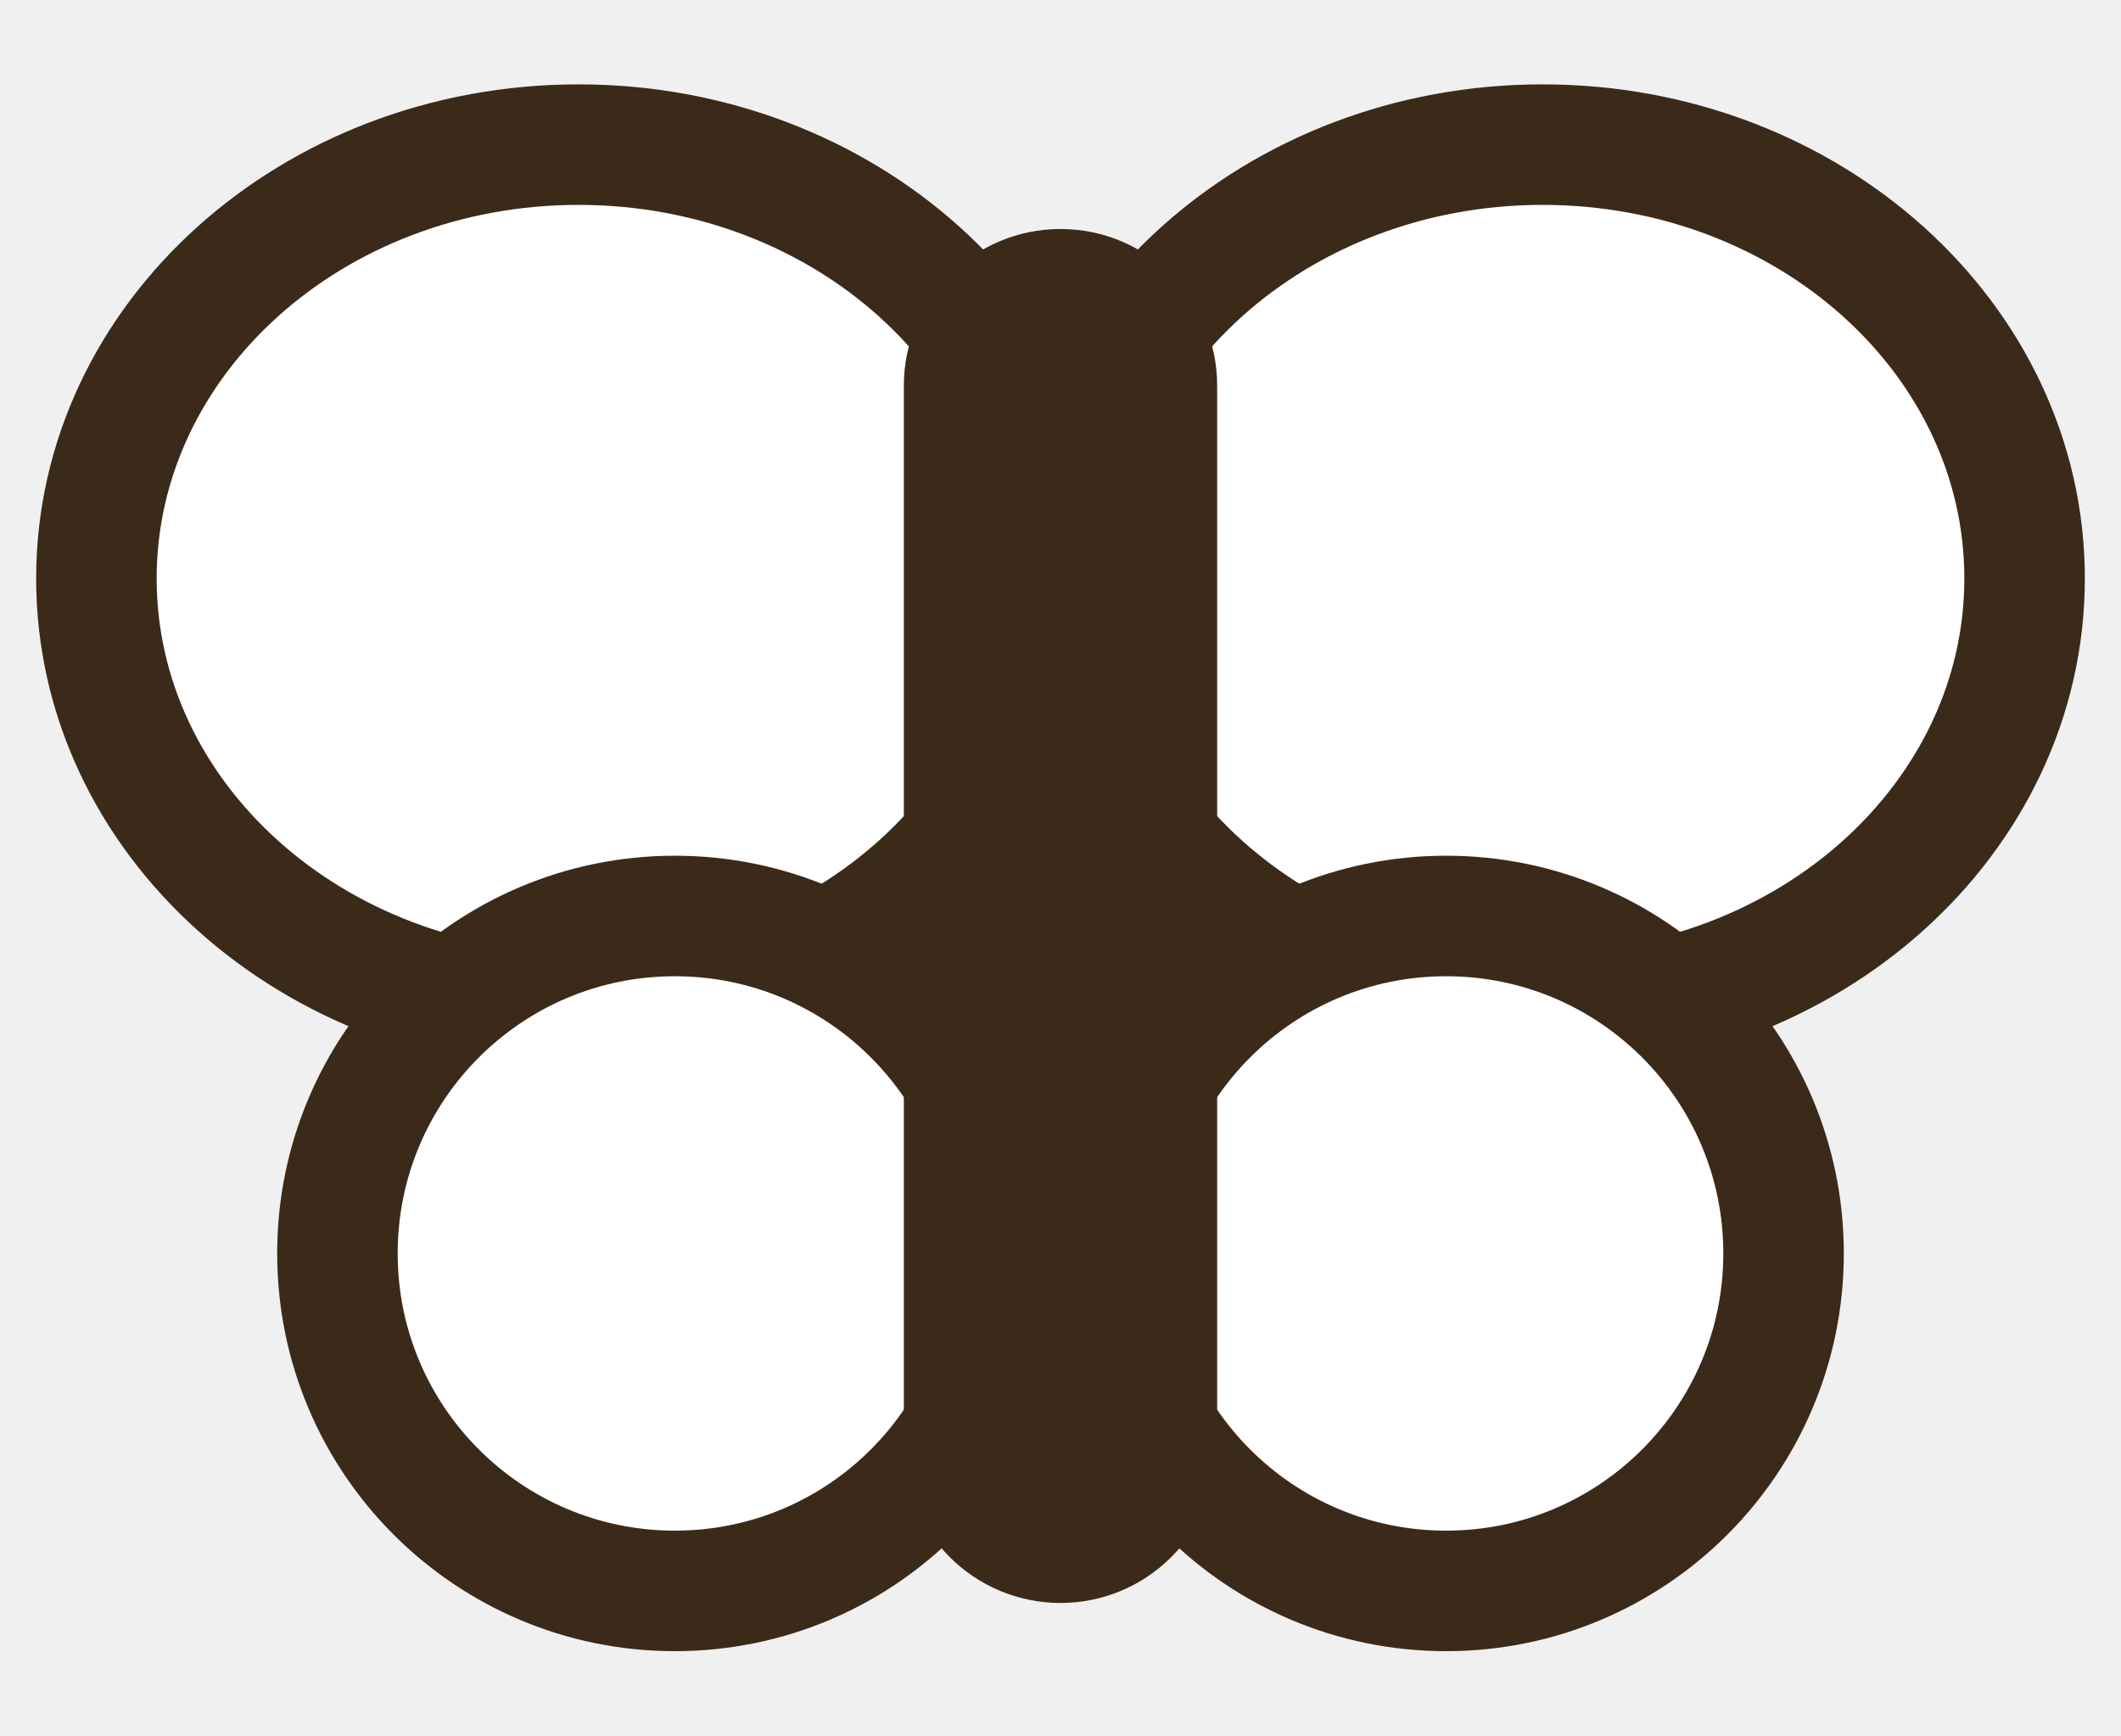
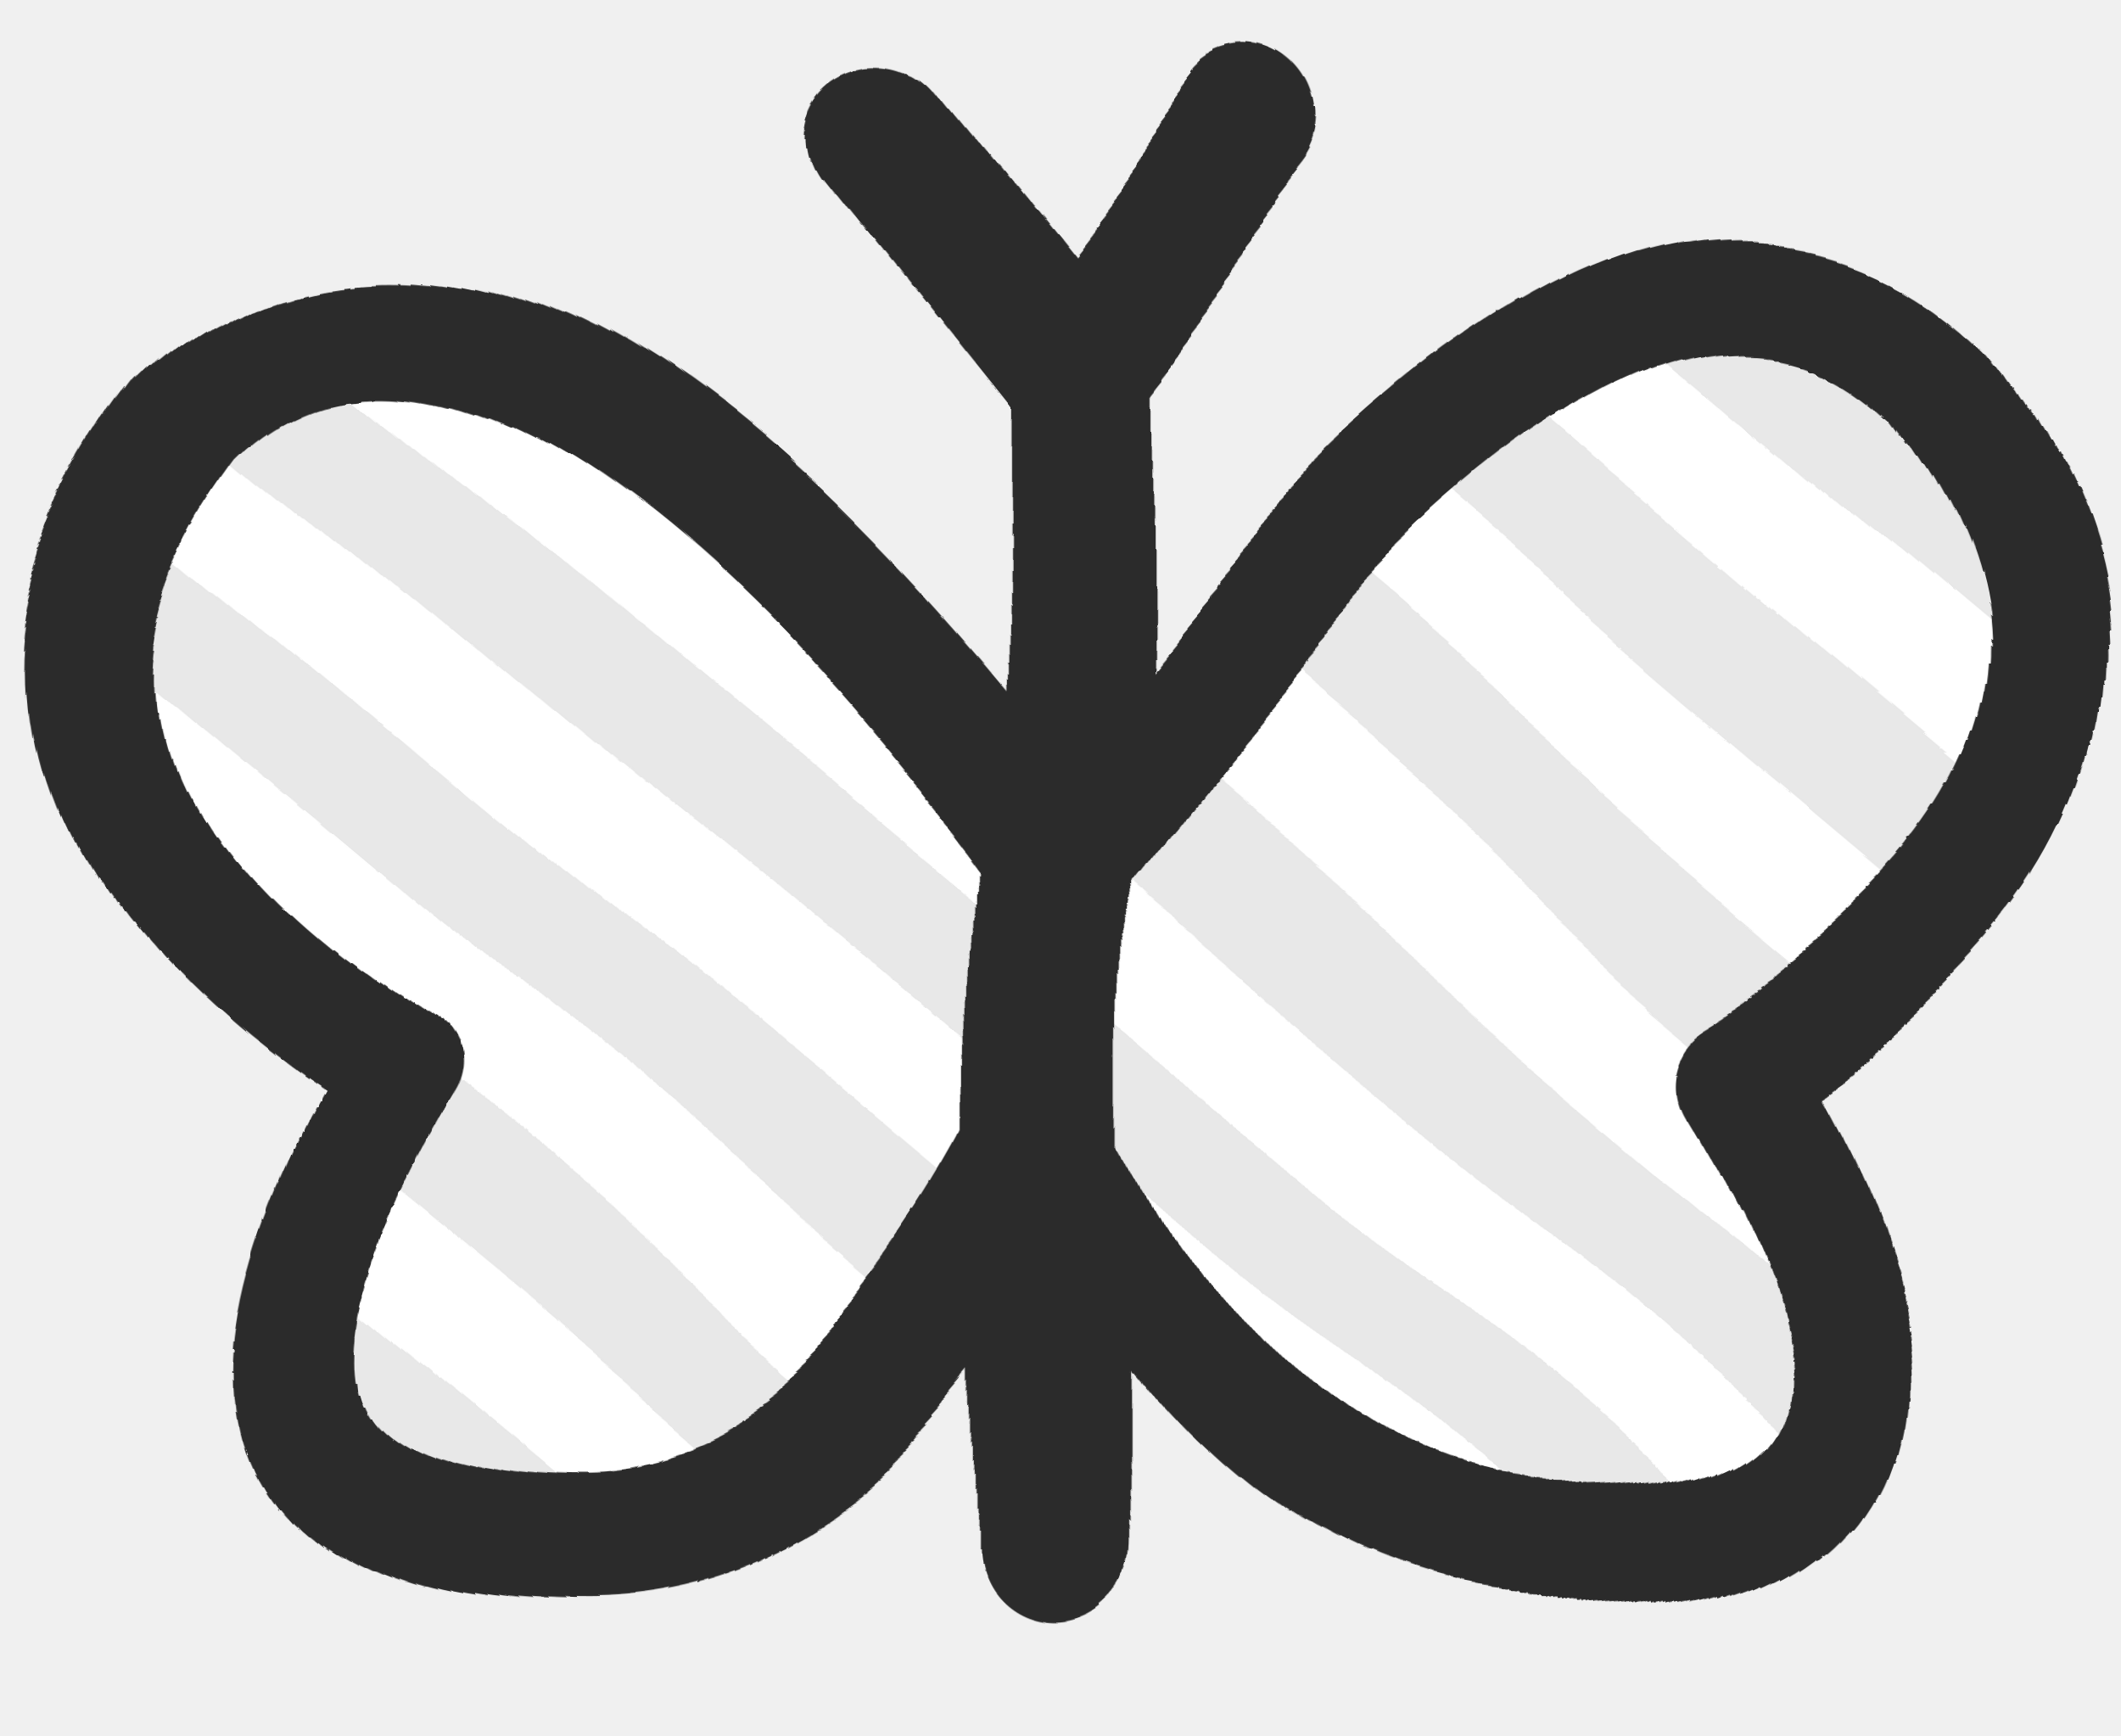
<svg xmlns="http://www.w3.org/2000/svg" width="44" height="36" viewBox="0 0 44 36">
-   <g stroke="#3b2a1a" stroke-width="2.5" stroke-linejoin="round">
-     <ellipse cx="12" cy="12" rx="10" ry="9" fill="#ffffff" />
-     <ellipse cx="32" cy="12" rx="10" ry="9" fill="#ffffff" />
-     <ellipse cx="14" cy="26" rx="7" ry="7" fill="#ffffff" />
-     <ellipse cx="30" cy="26" rx="7" ry="7" fill="#ffffff" />
-     <rect x="20" y="6" width="4" height="26" rx="2" fill="#3b2a1a" />
+   <defs>
+     <filter id="titrek" filterUnits="userSpaceOnUse" x="0" y="0" width="100%" height="100%">
+       <feTurbulence type="fractalNoise" baseFrequency="0.06" numOctaves="2" seed="25" result="g" />
+       <feDisplacementMap in="SourceGraphic" in2="g" scale="2.5" xChannelSelector="R" yChannelSelector="G" />
+     </filter>
+     <pattern id="kanat" width="5" height="5" patternUnits="userSpaceOnUse" patternTransform="rotate(40)">
+       <rect width="5" height="5" fill="#ffffff" />
+       <line x1="0" y1="2.5" x2="5" y2="2.5" stroke="#e8e8e8" stroke-width="2.5" stroke-linecap="round" />
+     </pattern>
+   </defs>
+   <g filter="url(#titrek)" stroke="#2b2b2b" stroke-width="2.5" stroke-linecap="round" stroke-linejoin="round">
+     <path d="M22 18 q-12 -16 -18 -10 q-6 8 4 14 q-6 10 4 10 q6 0 10 -8z M22 18 q12 -16 18 -10 q6 8 -4 14 q6 10 -4 10 q-6 0 -10 -8z" fill="url(#kanat)" />
+     <path d="M22 8 v24 M22 8 l-4 -5 M22 8 l4 -5" fill="none" stroke-width="3" />
  </g>
-   <circle cx="12" cy="12" r="3.5" fill="#ffffff" fill-opacity="0.6" />
-   <circle cx="32" cy="12" r="3.5" fill="#ffffff" fill-opacity="0.6" />
</svg>
